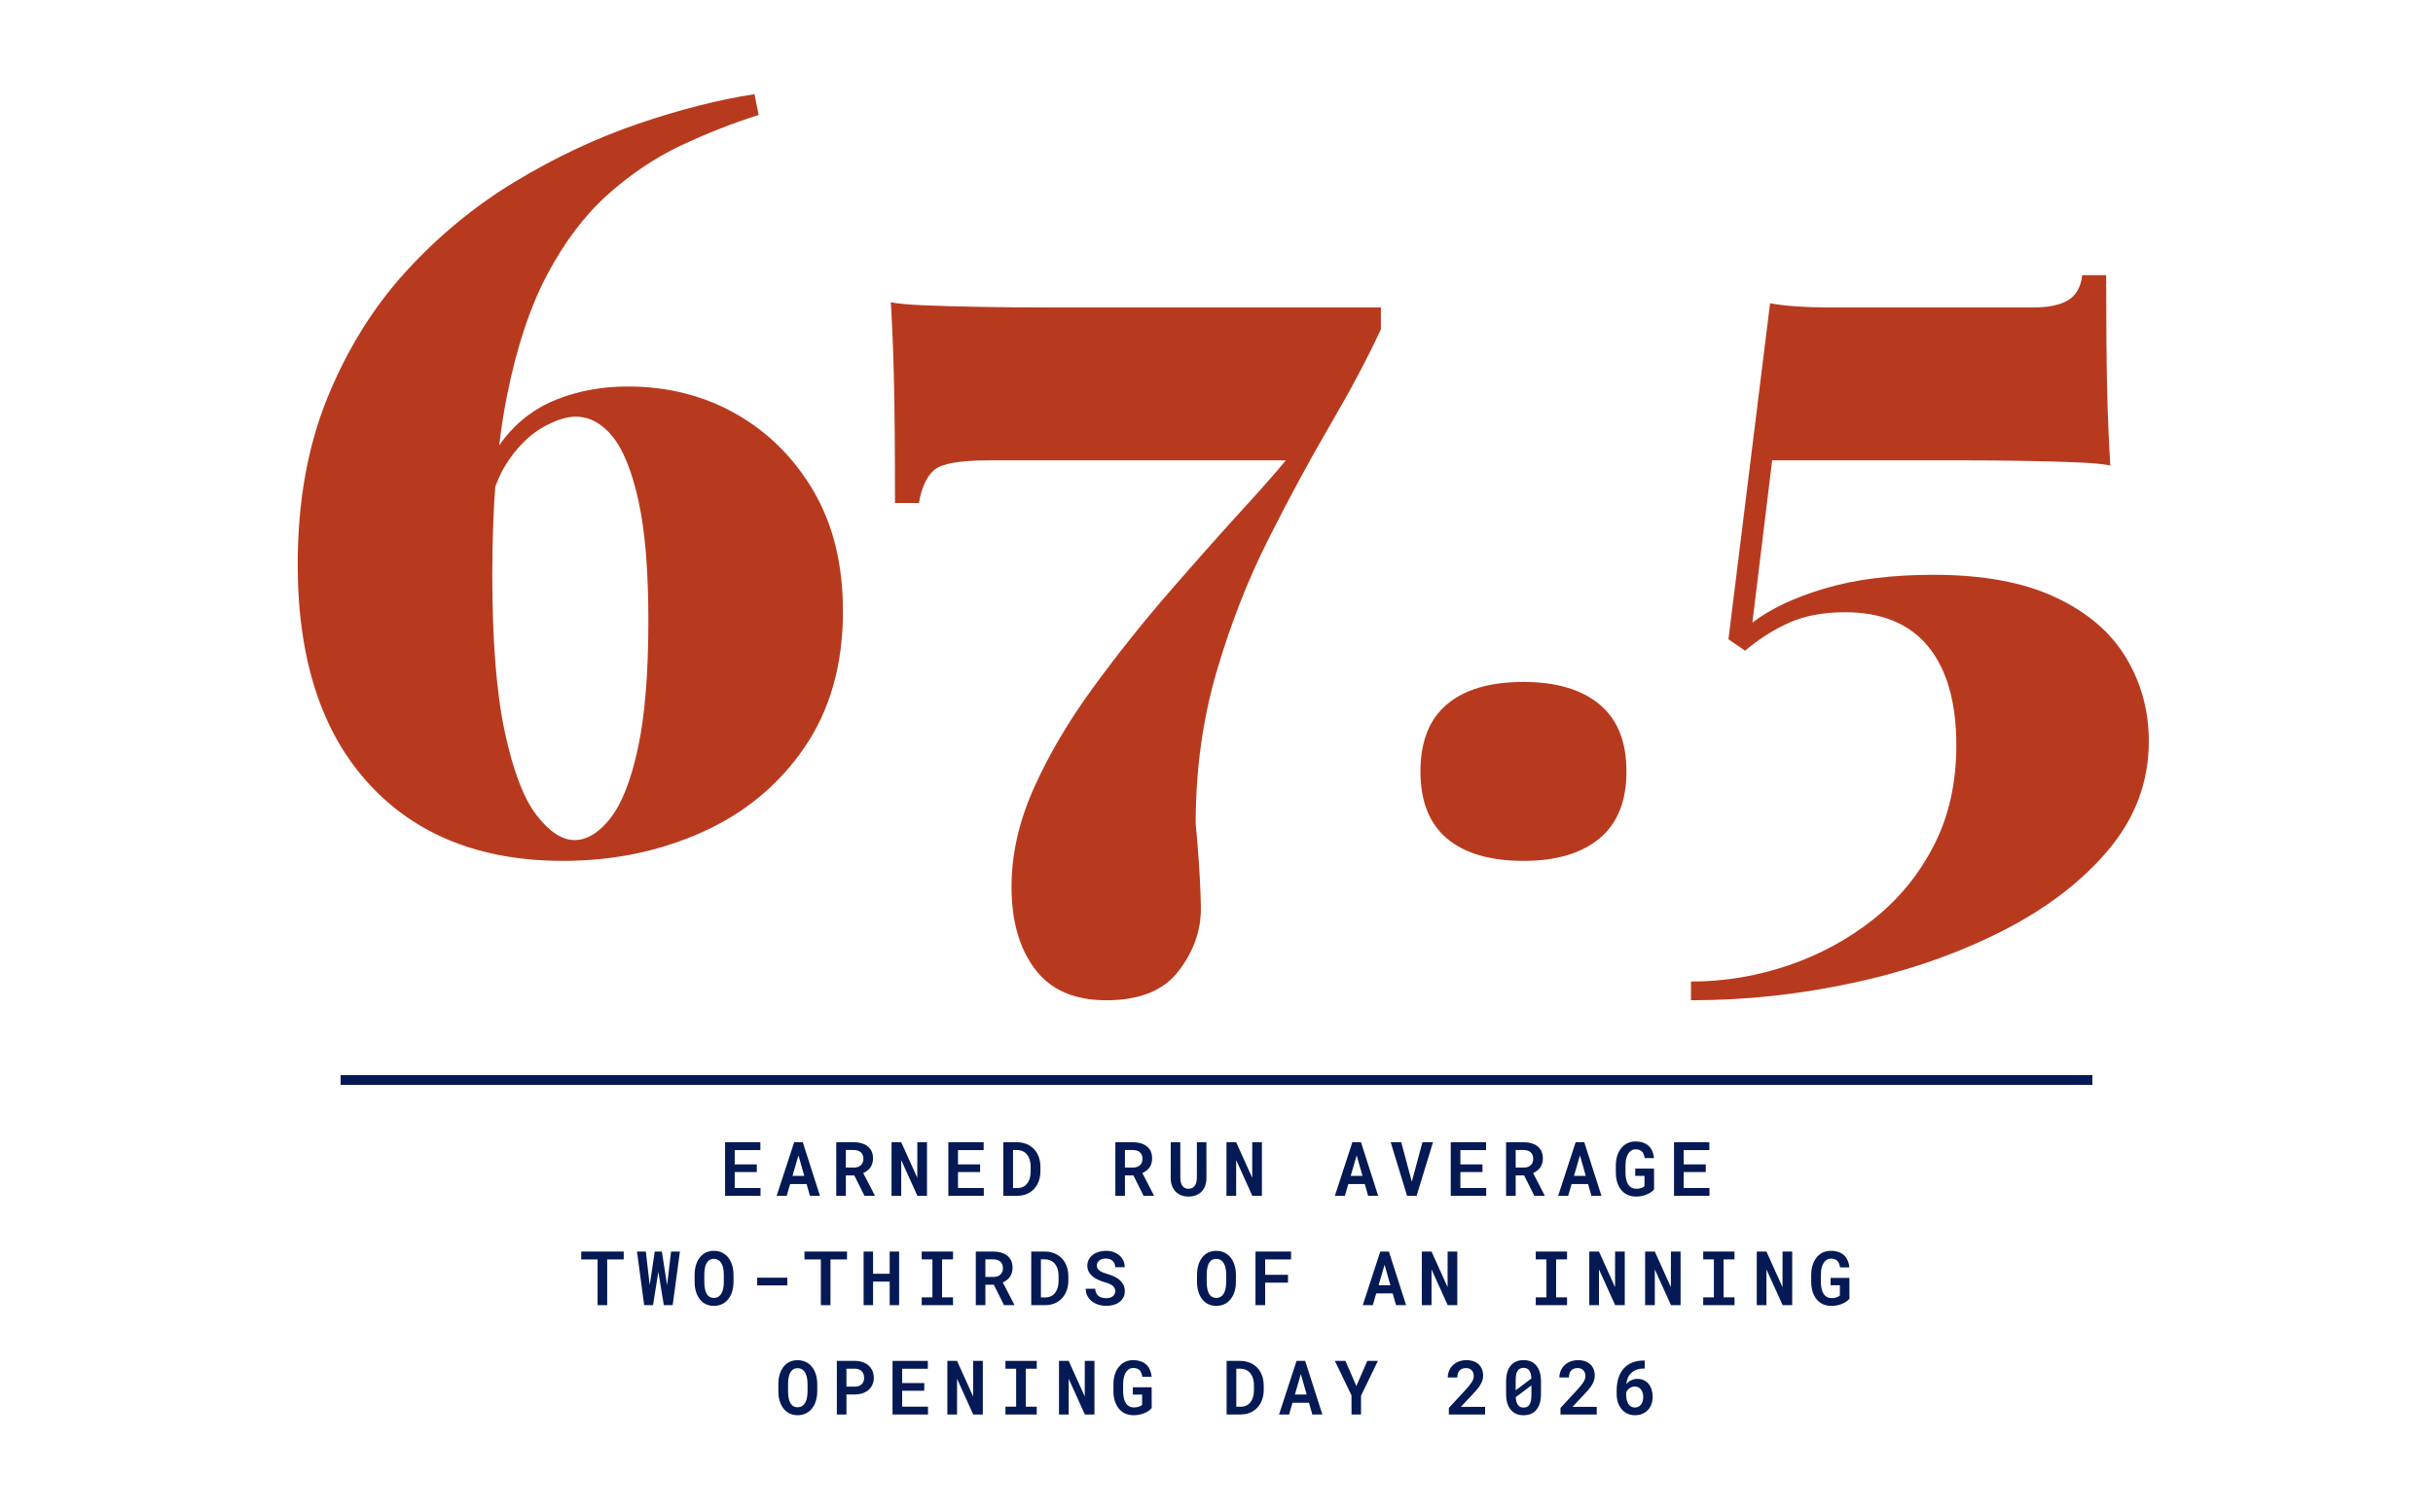
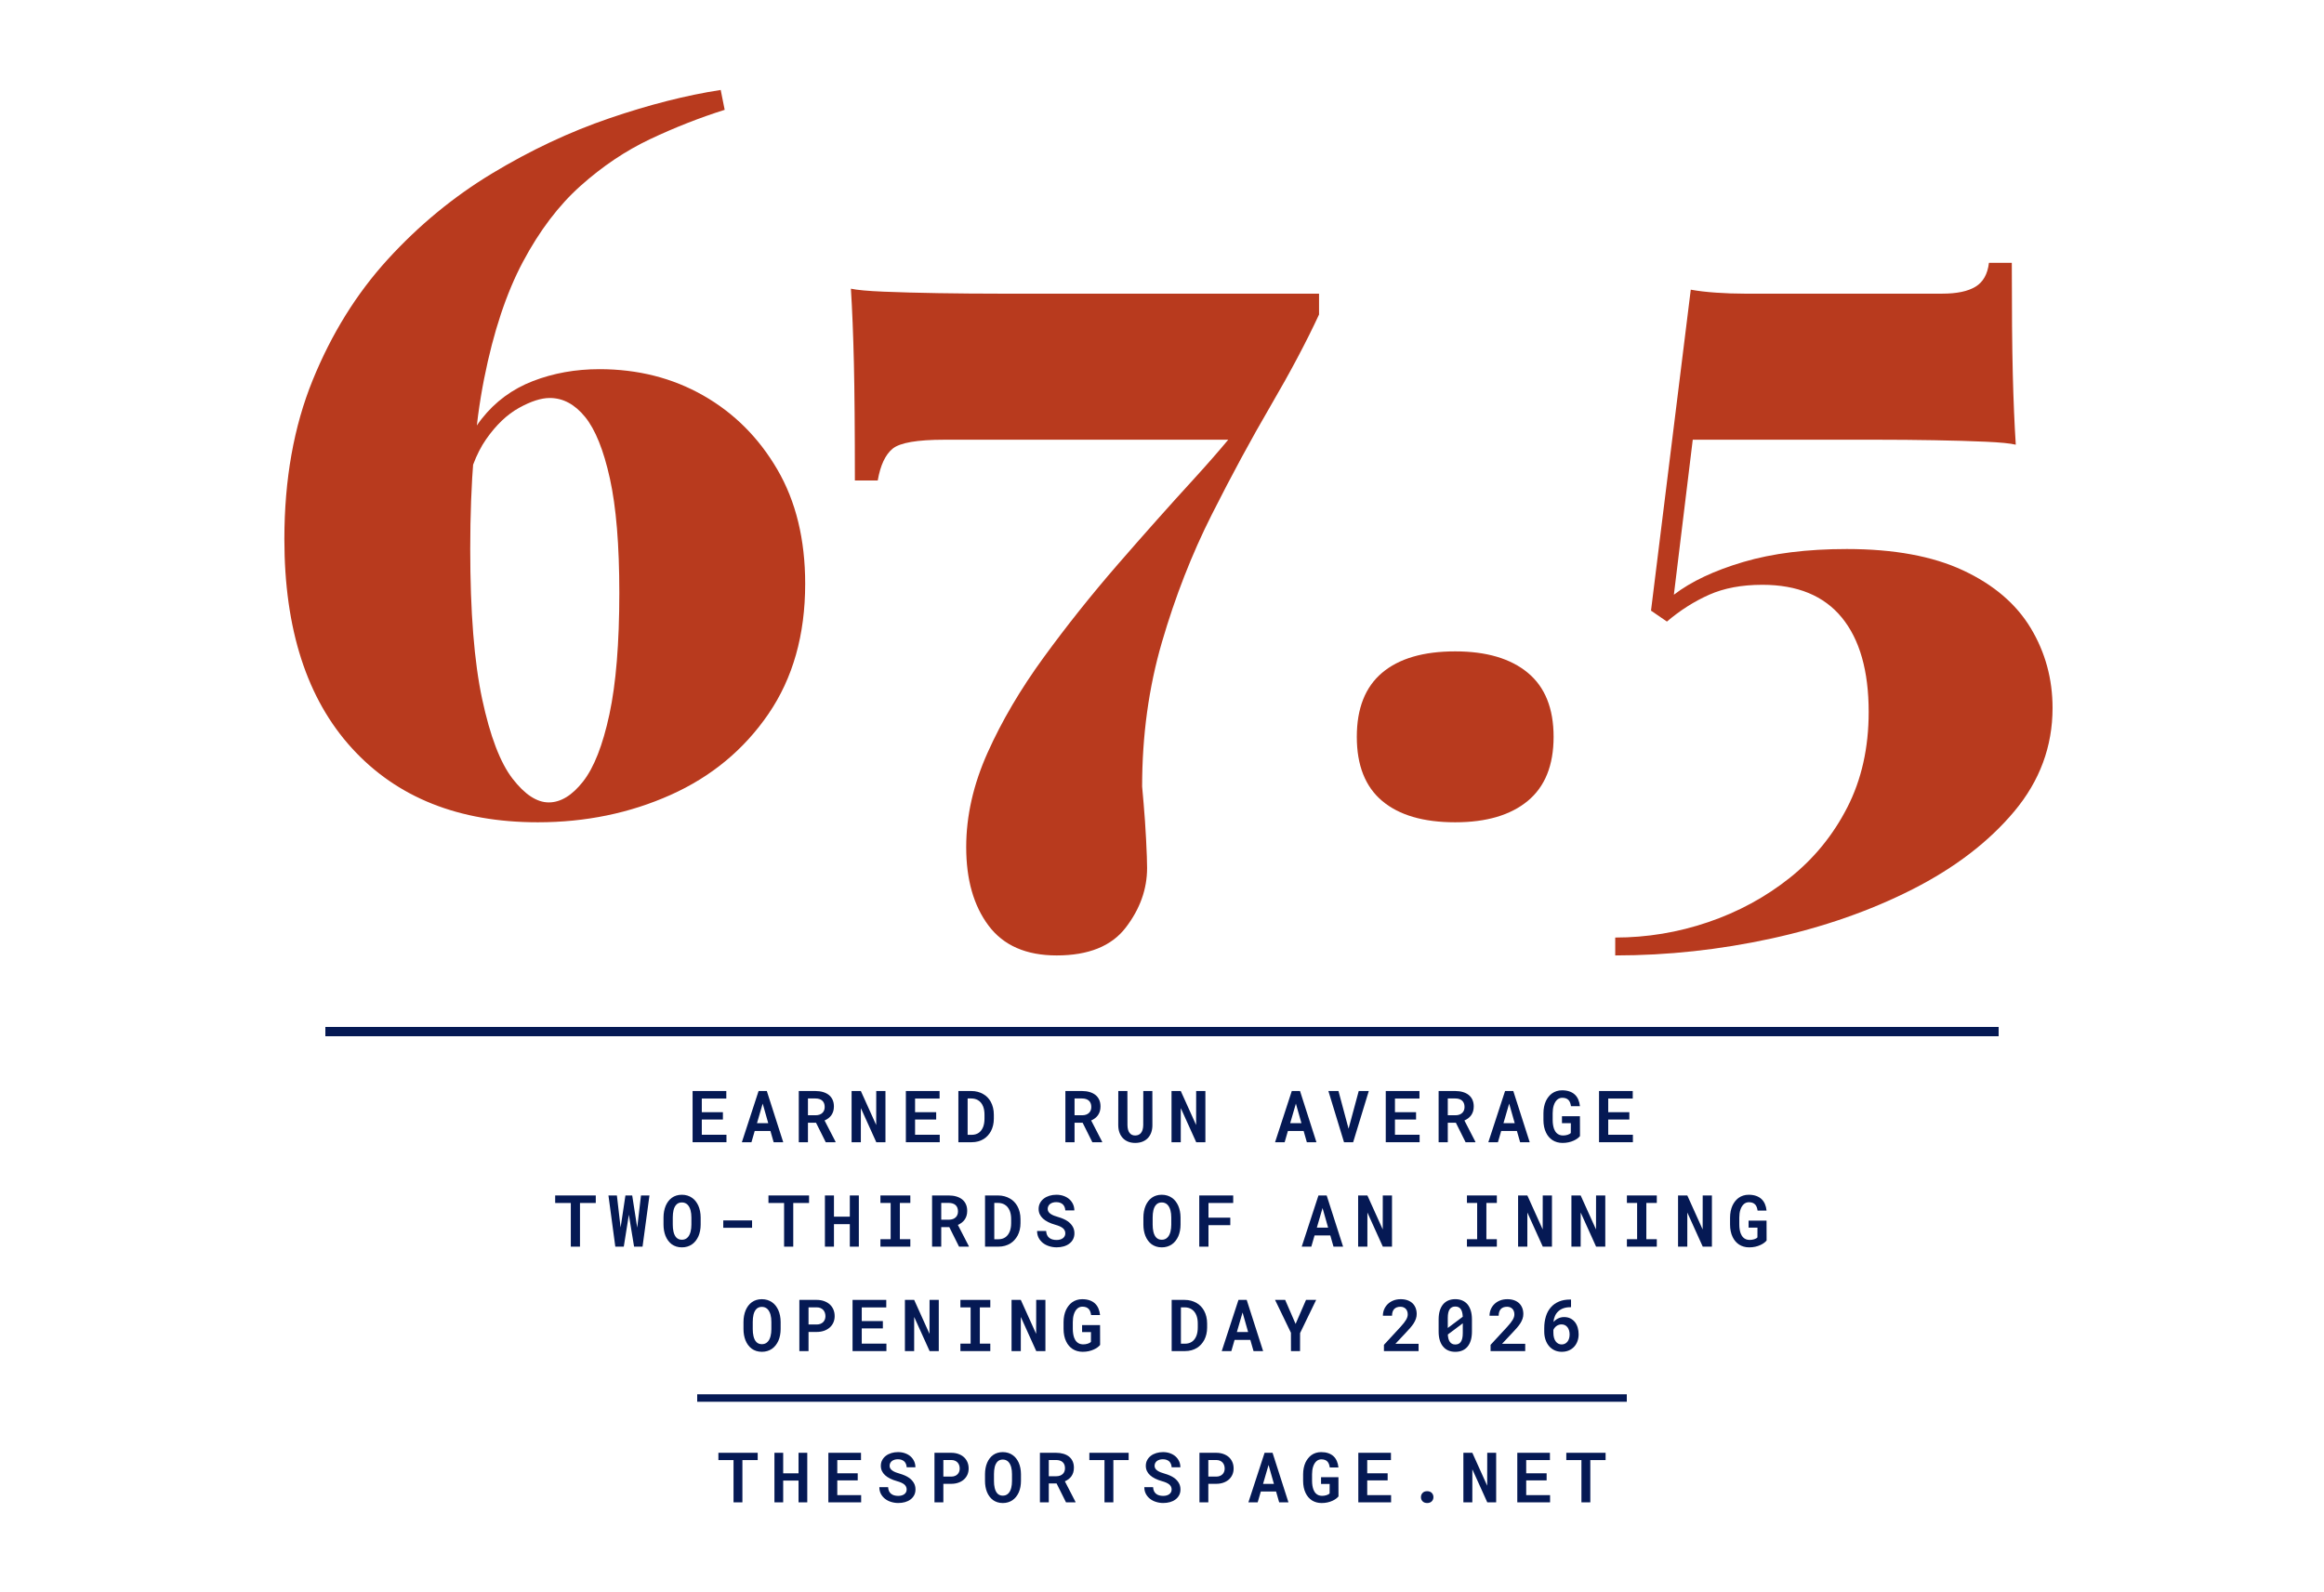
- <svg xmlns="http://www.w3.org/2000/svg" width="280mm" height="174.02mm" viewBox="0 0 280 174.02">
+ <svg xmlns="http://www.w3.org/2000/svg" width="280mm" height="191.83mm" viewBox="0 0 280 191.83">
  <path d="M481 723 485 703Q447 691 410.0 673.5Q373 656 340.0 626.5Q307 597 282.0 550.0Q257 503 243.0 432.5Q229 362 229 261Q229 166 241.0 110.0Q253 54 271.5 30.0Q290 6 308 6Q326 6 342.5 27.0Q359 48 369.0 94.5Q379 141 379 217Q379 289 369.5 332.0Q360 375 344.5 394.0Q329 413 309 413Q296 413 278.0 403.0Q260 393 245.0 371.5Q230 350 223 313L214 323Q220 366 240.5 392.0Q261 418 292.0 430.0Q323 442 359 442Q417 442 463.5 415.5Q510 389 538.0 341.0Q566 293 566 226Q566 149 529.0 95.0Q492 41 430.5 13.5Q369 -14 297 -14Q178 -14 110.0 60.5Q42 135 42 271Q42 361 70.5 431.0Q99 501 146.0 552.5Q193 604 251.0 639.0Q309 674 369.0 694.5Q429 715 481 723Z" fill="#b83a1e" transform="translate(29.232,97.419) scale(0.119749,-0.119749)" />
  <path d="M21 523Q30 521 54.0 520.0Q78 519 109.0 518.5Q140 518 170 518H492V497Q473 456 443.5 405.5Q414 355 384.0 295.5Q354 236 334.0 167.5Q314 99 314 22Q314 22 315.5 5.0Q317 -12 318.0 -31.5Q319 -51 319 -60Q319 -92 297.5 -120.0Q276 -148 228 -148Q182 -148 159.5 -118.0Q137 -88 137 -39Q137 8 158.5 56.0Q180 104 215.0 152.0Q250 200 289.5 245.5Q329 291 366.5 332.0Q404 373 429 407L410 371H115Q74 371 63.0 362.0Q52 353 48 330H25Q25 406 24.0 448.5Q23 491 21 523Z" fill="#b83a1e" transform="translate(100.004,97.419) scale(0.119749,-0.119749)" />
  <path d="M141 158Q188 158 214.0 136.5Q240 115 240 72Q240 29 214.0 7.5Q188 -14 141 -14Q93 -14 67.5 7.5Q42 29 42 72Q42 115 67.5 136.5Q93 158 141 158Z" fill="#b83a1e" transform="translate(158.441,97.419) scale(0.119749,-0.119749)" />
  <path d="M419 549Q419 477 420.0 437.0Q421 397 423 366Q415 368 392.5 369.0Q370 370 341.0 370.5Q312 371 284 371H98L79 215Q105 235 149.0 248.0Q193 261 253 261Q324 261 370.0 239.5Q416 218 438.0 181.5Q460 145 460 101Q460 43 421.5 -3.0Q383 -49 319.0 -81.5Q255 -114 177.0 -131.0Q99 -148 20 -148V-130Q68 -130 113.5 -114.5Q159 -99 195.5 -70.0Q232 -41 253.5 1.0Q275 43 275 97Q275 159 248.0 192.0Q221 225 168 225Q137 225 114.5 215.0Q92 205 72 188L56 199L96 522Q107 520 121.5 519.0Q136 518 150 518H349Q371 518 382.5 525.0Q394 532 396 549Z" fill="#b83a1e" transform="translate(192.211,97.419) scale(0.119749,-0.119749)" />
  <rect x="39.20" y="123.76" width="201.60" height="1.12" fill="#051954" />
  <path d="M1016.082 645.349V853.701H415.982V1241.907H1112.822V1456H154.349V0H1117.082V212.303H415.982V645.349Z" fill="#051954" transform="translate(82.791,137.652) scale(0.004238,-0.004238)" />
  <path d="M851.619 319.327 942.918 0H1215.402L748.662 1456H514.658L39.128 0H311.822L404.331 319.327ZM469.342 541.95 631.16 1098.106 789.188 541.95Z" fill="#051954" transform="translate(89.215,137.652) scale(0.004238,-0.004238)" />
  <path d="M631.509 554.498 908.028 0H1186.772L1186.982 12.79L874.822 618.199Q934.822 644.989 983.637 681.989Q1032.452 718.989 1067.662 768.569Q1102.082 817.359 1121.002 879.125Q1139.922 940.89 1139.922 1017.42Q1139.922 1125.84 1102.212 1207.735Q1064.502 1289.63 995.922 1344.42Q926.342 1399.21 830.021 1427.395Q733.701 1455.58 616.69 1456H141.498V0H402.132V554.498ZM402.132 766.541V1243.957H616.69Q676.58 1243.747 723.995 1228.907Q771.409 1214.067 804.509 1186.178Q840.769 1155.708 859.423 1109.528Q878.078 1063.349 878.078 1002.829Q878.078 951.05 862.374 909.635Q846.669 868.221 817.52 838.751Q784.21 803.751 733.555 785.251Q682.9 766.751 618.53 766.541Z" fill="#051954" transform="translate(95.639,137.652) scale(0.004238,-0.004238)" />
  <path d="M1089.95 0V1456H827.896L826.477 489.296L390.253 1456H127.199V0H390.043L390.673 970.284L829.267 0Z" fill="#051954" transform="translate(102.063,137.652) scale(0.004238,-0.004238)" />
  <path d="M1016.082 645.349V853.701H415.982V1241.907H1112.822V1456H154.349V0H1117.082V212.303H415.982V645.349Z" fill="#051954" transform="translate(108.487,137.652) scale(0.004238,-0.004238)" />
  <path d="M131.299 0H510.961Q609.641 0.21 696.19 24.21Q782.74 48.21 853.95 93.21Q916.42 132.26 968.26 189.705Q1020.1 247.149 1057.68 315.829Q1096.63 390.199 1117.895 479.359Q1139.16 568.52 1139.16 668.47V785.74Q1138.95 889.69 1116.29 981.641Q1093.63 1073.591 1051.89 1149.961Q1014.05 1218 960.561 1274.229Q907.071 1330.459 838.612 1368.299Q768.292 1410.149 682.917 1432.97Q597.541 1455.79 499.9 1456H131.299ZM394.353 1243.957H499.9Q554.68 1243.747 601.224 1231.617Q647.769 1219.487 686.078 1197.438Q737.067 1167.968 774.667 1121.343Q812.267 1074.719 835.316 1015.779Q853.946 967.31 863.656 909.55Q873.366 851.79 873.576 787.74V668.47Q873.366 601.47 863.761 543.13Q854.156 484.79 835.736 436.53Q813.526 380.221 781.137 337.201Q748.747 294.182 707.388 266.082Q667.448 238.982 618.144 224.723Q568.84 210.463 510.961 210.253H394.353Z" fill="#051954" transform="translate(114.911,137.652) scale(0.004238,-0.004238)" />
  <path d="M631.509 554.498 908.028 0H1186.772L1186.982 12.79L874.822 618.199Q934.822 644.989 983.637 681.989Q1032.452 718.989 1067.662 768.569Q1102.082 817.359 1121.002 879.125Q1139.922 940.89 1139.922 1017.42Q1139.922 1125.84 1102.212 1207.735Q1064.502 1289.63 995.922 1344.42Q926.342 1399.21 830.021 1427.395Q733.701 1455.58 616.69 1456H141.498V0H402.132V554.498ZM402.132 766.541V1243.957H616.69Q676.58 1243.747 723.995 1228.907Q771.409 1214.067 804.509 1186.178Q840.769 1155.708 859.423 1109.528Q878.078 1063.349 878.078 1002.829Q878.078 951.05 862.374 909.635Q846.669 868.221 817.52 838.751Q784.21 803.751 733.555 785.251Q682.9 766.751 618.53 766.541Z" fill="#051954" transform="translate(127.760,137.652) scale(0.004238,-0.004238)" />
  <path d="M1098.271 1456H840.267L838.847 486.591Q837.637 416.851 822.587 361.591Q807.537 306.331 777.857 268.231Q749.548 230.712 707.003 211.112Q664.459 191.513 609.26 191.513Q557.221 191.513 517.336 210.427Q477.452 229.342 450.143 265.071Q421.043 303.171 406.283 359.221Q391.523 415.271 390.523 486.591L388.894 1456H129.939L128.729 486.591Q128.939 368.79 163.544 274.55Q198.149 180.31 260.939 115.1Q323.729 49.68 411.915 14.84Q500.1 -20 609.26 -20Q723.53 -20 814.085 14.945Q904.641 49.89 968.431 116.1Q1031.431 181.31 1065.456 275.05Q1099.48 368.79 1099.48 486.591Z" fill="#051954" transform="translate(134.184,137.652) scale(0.004238,-0.004238)" />
  <path d="M1089.95 0V1456H827.896L826.477 489.296L390.253 1456H127.199V0H390.043L390.673 970.284L829.267 0Z" fill="#051954" transform="translate(140.608,137.652) scale(0.004238,-0.004238)" />
  <path d="M851.619 319.327 942.918 0H1215.402L748.662 1456H514.658L39.128 0H311.822L404.331 319.327ZM469.342 541.95 631.16 1098.106 789.188 541.95Z" fill="#051954" transform="translate(153.456,137.652) scale(0.004238,-0.004238)" />
  <path d="M483.598 0H743.353L1188.132 1456H901.857L638.32 477.655L612.37 384.114L588.21 476.445L325.883 1456H39.398Z" fill="#051954" transform="translate(159.880,137.652) scale(0.004238,-0.004238)" />
  <path d="M1016.082 645.349V853.701H415.982V1241.907H1112.822V1456H154.349V0H1117.082V212.303H415.982V645.349Z" fill="#051954" transform="translate(166.304,137.652) scale(0.004238,-0.004238)" />
  <path d="M631.509 554.498 908.028 0H1186.772L1186.982 12.79L874.822 618.199Q934.822 644.989 983.637 681.989Q1032.452 718.989 1067.662 768.569Q1102.082 817.359 1121.002 879.125Q1139.922 940.89 1139.922 1017.42Q1139.922 1125.84 1102.212 1207.735Q1064.502 1289.63 995.922 1344.42Q926.342 1399.21 830.021 1427.395Q733.701 1455.58 616.69 1456H141.498V0H402.132V554.498ZM402.132 766.541V1243.957H616.69Q676.58 1243.747 723.995 1228.907Q771.409 1214.067 804.509 1186.178Q840.769 1155.708 859.423 1109.528Q878.078 1063.349 878.078 1002.829Q878.078 951.05 862.374 909.635Q846.669 868.221 817.52 838.751Q784.21 803.751 733.555 785.251Q682.9 766.751 618.53 766.541Z" fill="#051954" transform="translate(172.728,137.652) scale(0.004238,-0.004238)" />
  <path d="M851.619 319.327 942.918 0H1215.402L748.662 1456H514.658L39.128 0H311.822L404.331 319.327ZM469.342 541.95 631.16 1098.106 789.188 541.95Z" fill="#051954" transform="translate(179.152,137.652) scale(0.004238,-0.004238)" />
  <path d="M1128.641 174.409 1127.221 740.011H616.509V541.349H869.057L867.847 264.121Q854.327 246.922 830.203 233.532Q806.078 220.143 775.769 210.513Q745.459 200.883 711.464 196.093Q677.47 191.303 643.42 191.513Q586.9 192.513 542.406 210.272Q497.911 228.032 464.441 261.292Q441.032 284.281 422.908 314.135Q404.783 343.989 391.523 378.658Q372.733 429.918 362.653 493.553Q352.573 557.188 352.363 631.149V825.061Q352.363 886.171 359.758 941.011Q367.153 995.851 381.573 1042.37Q399.153 1099.16 426.128 1142.945Q453.104 1186.729 487.943 1215.249Q516.463 1238.238 550.872 1250.863Q585.281 1263.487 624.42 1263.487Q685.52 1263.487 730.014 1246.728Q774.509 1229.968 804.608 1197.498Q832.128 1167.398 848.413 1123.774Q864.697 1080.149 872.537 1025.05H1127.431Q1116.851 1129.42 1080.616 1213.105Q1044.381 1296.79 981.171 1355.79Q917.961 1413.79 827.616 1444.895Q737.271 1476 618.68 1476Q536.16 1476 463.74 1452.95Q391.32 1429.9 330.95 1386.271Q277.48 1346.381 234.295 1291.966Q191.11 1237.552 159.16 1170.662Q125.63 1097.452 107.785 1009.842Q89.939 922.231 89.729 823.061V631.149Q89.939 527.818 108.6 437.443Q127.26 347.067 163.79 273.277Q196.16 204.808 243.135 150.498Q290.11 96.188 348.53 58.089Q407.74 20.569 479.29 0.39Q550.84 -19.79 632.939 -20Q724.31 -20.21 804.52 -2.475Q884.729 15.26 950.779 46.199Q1009.95 72.569 1055.061 106.254Q1100.171 139.939 1128.641 174.409Z" fill="#051954" transform="translate(185.576,137.652) scale(0.004238,-0.004238)" />
  <path d="M1016.082 645.349V853.701H415.982V1241.907H1112.822V1456H154.349V0H1117.082V212.303H415.982V645.349Z" fill="#051954" transform="translate(192.000,137.652) scale(0.004238,-0.004238)" />
  <path d="M1191.552 1241.907V1456H37.288V1241.907H481.758V0H742.342V1241.907Z" fill="#051954" transform="translate(66.731,150.238) scale(0.004238,-0.004238)" />
  <path d="M231.039 0H471.602L605.359 838.28L616.359 909.761L627.149 838.49L764.647 0H1005L1201.751 1456H961.178L860.918 600.947L854.128 540.157L844.708 599.947L711.16 1456H518.559L390.751 604.897L381.331 544.897L374.541 602.107L275.861 1456H35.868Z" fill="#051954" transform="translate(73.155,150.238) scale(0.004238,-0.004238)" />
  <path d="M1141.541 625.829V828.171Q1141.331 922.762 1124.091 1009.082Q1106.851 1095.402 1073.74 1169.402Q1042.79 1236.292 999.13 1292.497Q955.47 1348.701 897.1 1388.801Q838.729 1430.48 765.334 1453.24Q691.939 1476 606.68 1476Q522.21 1476 450.895 1453.635Q379.58 1431.271 322.79 1390.381Q265.21 1348.491 221.55 1290.707Q177.89 1232.922 147.939 1162.872Q116.989 1089.662 101.329 1005.027Q85.669 920.392 85.459 828.171V625.829Q85.669 538.349 99.854 457.769Q114.039 377.188 141.829 307.139Q171.779 232.349 216.729 171.799Q261.68 111.249 319.26 67.989Q377.63 26.31 449.735 3.155Q521.84 -20 607.89 -20Q689.989 -20 760.119 1.18Q830.249 22.359 887.829 60.089Q950.149 101.769 998.155 162.608Q1046.16 223.448 1078.48 295.868Q1109.221 368.288 1125.276 451.738Q1141.331 535.188 1141.541 625.829ZM877.957 830.171V625.829Q877.747 572.249 872.247 520.779Q866.747 469.31 855.117 424.58Q840.907 370.16 817.407 325.98Q793.907 281.801 759.697 251.701Q730.808 225.342 692.763 211.032Q654.719 196.723 607.89 196.723Q559.48 196.723 521.936 211.822Q484.392 226.922 455.502 254.071Q425.032 283.381 403.007 328.456Q380.982 373.53 369.143 427.16Q358.093 471.89 353.568 522.569Q349.043 573.249 348.833 625.829V830.171Q349.043 885.121 353.963 937.276Q358.883 989.431 369.933 1035.16Q383.143 1090.95 406.748 1134.735Q430.353 1178.52 464.772 1208.829Q492.082 1231.818 527.256 1244.548Q562.431 1257.277 606.68 1257.277Q652.719 1257.277 689.473 1243.863Q726.228 1230.448 755.117 1206.669Q789.537 1177.149 814.327 1132.97Q839.117 1088.79 854.117 1034.58Q866.537 988.851 872.142 937.091Q877.747 885.331 877.957 830.171Z" fill="#051954" transform="translate(79.579,150.238) scale(0.004238,-0.004238)" />
  <path d="M1087.285 536.509V746.182H268.562V536.509Z" fill="#051954" transform="translate(86.003,150.238) scale(0.004238,-0.004238)" />
  <path d="M1191.552 1241.907V1456H37.288V1241.907H481.758V0H742.342V1241.907Z" fill="#051954" transform="translate(92.427,150.238) scale(0.004238,-0.004238)" />
  <path d="M1090.95 0V1456H834.576V852.911H383.733V1456H126.779V0H383.733V639.818H834.576V0Z" fill="#051954" transform="translate(98.851,150.238) scale(0.004238,-0.004238)" />
  <path d="M189.011 1456V1242.857H479.448V212.143H189.011V0H1038.989V212.143H741.342V1242.857H1038.989V1456Z" fill="#051954" transform="translate(105.275,150.238) scale(0.004238,-0.004238)" />
  <path d="M631.509 554.498 908.028 0H1186.772L1186.982 12.79L874.822 618.199Q934.822 644.989 983.637 681.989Q1032.452 718.989 1067.662 768.569Q1102.082 817.359 1121.002 879.125Q1139.922 940.89 1139.922 1017.42Q1139.922 1125.84 1102.212 1207.735Q1064.502 1289.63 995.922 1344.42Q926.342 1399.21 830.021 1427.395Q733.701 1455.58 616.69 1456H141.498V0H402.132V554.498ZM402.132 766.541V1243.957H616.69Q676.58 1243.747 723.995 1228.907Q771.409 1214.067 804.509 1186.178Q840.769 1155.708 859.423 1109.528Q878.078 1063.349 878.078 1002.829Q878.078 951.05 862.374 909.635Q846.669 868.221 817.52 838.751Q784.21 803.751 733.555 785.251Q682.9 766.751 618.53 766.541Z" fill="#051954" transform="translate(111.699,150.238) scale(0.004238,-0.004238)" />
  <path d="M131.299 0H510.961Q609.641 0.21 696.19 24.21Q782.74 48.21 853.95 93.21Q916.42 132.26 968.26 189.705Q1020.1 247.149 1057.68 315.829Q1096.63 390.199 1117.895 479.359Q1139.16 568.52 1139.16 668.47V785.74Q1138.95 889.69 1116.29 981.641Q1093.63 1073.591 1051.89 1149.961Q1014.05 1218 960.561 1274.229Q907.071 1330.459 838.612 1368.299Q768.292 1410.149 682.917 1432.97Q597.541 1455.79 499.9 1456H131.299ZM394.353 1243.957H499.9Q554.68 1243.747 601.224 1231.617Q647.769 1219.487 686.078 1197.438Q737.067 1167.968 774.667 1121.343Q812.267 1074.719 835.316 1015.779Q853.946 967.31 863.656 909.55Q873.366 851.79 873.576 787.74V668.47Q873.366 601.47 863.761 543.13Q854.156 484.79 835.736 436.53Q813.526 380.221 781.137 337.201Q748.747 294.182 707.388 266.082Q667.448 238.982 618.144 224.723Q568.84 210.463 510.961 210.253H394.353Z" fill="#051954" transform="translate(118.123,150.238) scale(0.004238,-0.004238)" />
  <path d="M897.288 377.48Q897.288 334.071 879.188 299.262Q861.089 264.452 828.779 240.402Q796.47 216.143 751.08 203.038Q705.69 189.933 650.11 189.933Q586.061 189.933 532.511 204.877Q478.961 219.822 440.491 251.292Q401.231 282.552 378.762 330.707Q356.292 378.861 352.822 445.281H95.089Q95.719 336.271 138.169 253.845Q180.619 171.42 253.729 110.47Q331.68 46.84 436.92 13.815Q542.16 -19.21 650.11 -19.21Q756.071 -19.21 848.602 6.87Q941.132 32.95 1009.342 84.32Q1077.552 134.69 1117.102 208.875Q1156.651 283.061 1156.651 379.48Q1156.651 487.541 1107.856 570.231Q1059.061 652.922 977.26 714.192Q918.16 756.552 847.431 787.707Q776.701 818.861 700.441 840.701Q634.851 858.861 579.351 880.441Q523.851 902.021 483.171 929.651Q442.281 956.491 419.577 991.696Q396.872 1026.9 396.662 1072.52Q396.662 1115.509 413.842 1151.213Q431.021 1186.918 463.121 1212.968Q495.011 1238.228 539.98 1252.042Q584.95 1265.857 640.32 1265.857Q702.37 1265.857 749.34 1248.518Q796.31 1231.178 828.779 1200.498Q860.459 1169.028 877.534 1125.824Q894.608 1082.619 897.868 1030.68H1154.231Q1153.812 1129.1 1115.182 1210.89Q1076.552 1292.68 1008.552 1352.05Q940.552 1410.63 847.417 1443.315Q754.281 1476 644.271 1476Q539.31 1476 447.199 1447.92Q355.089 1419.84 286.509 1367.26Q217.929 1314.68 178.404 1239.89Q138.879 1165.1 138.879 1072.68Q138.879 989.74 170.898 921.425Q202.918 853.11 262.598 798.16Q322.067 743.42 411.048 698.834Q500.028 654.249 611.79 622.929Q684.541 602.769 738.091 579.003Q791.641 555.238 827.79 525.818Q863.149 495.398 880.219 458.879Q897.288 422.359 897.288 377.48Z" fill="#051954" transform="translate(124.547,150.238) scale(0.004238,-0.004238)" />
  <path d="M1141.541 625.829V828.171Q1141.331 922.762 1124.091 1009.082Q1106.851 1095.402 1073.74 1169.402Q1042.79 1236.292 999.13 1292.497Q955.47 1348.701 897.1 1388.801Q838.729 1430.48 765.334 1453.24Q691.939 1476 606.68 1476Q522.21 1476 450.895 1453.635Q379.58 1431.271 322.79 1390.381Q265.21 1348.491 221.55 1290.707Q177.89 1232.922 147.939 1162.872Q116.989 1089.662 101.329 1005.027Q85.669 920.392 85.459 828.171V625.829Q85.669 538.349 99.854 457.769Q114.039 377.188 141.829 307.139Q171.779 232.349 216.729 171.799Q261.68 111.249 319.26 67.989Q377.63 26.31 449.735 3.155Q521.84 -20 607.89 -20Q689.989 -20 760.119 1.18Q830.249 22.359 887.829 60.089Q950.149 101.769 998.155 162.608Q1046.16 223.448 1078.48 295.868Q1109.221 368.288 1125.276 451.738Q1141.331 535.188 1141.541 625.829ZM877.957 830.171V625.829Q877.747 572.249 872.247 520.779Q866.747 469.31 855.117 424.58Q840.907 370.16 817.407 325.98Q793.907 281.801 759.697 251.701Q730.808 225.342 692.763 211.032Q654.719 196.723 607.89 196.723Q559.48 196.723 521.936 211.822Q484.392 226.922 455.502 254.071Q425.032 283.381 403.007 328.456Q380.982 373.53 369.143 427.16Q358.093 471.89 353.568 522.569Q349.043 573.249 348.833 625.829V830.171Q349.043 885.121 353.963 937.276Q358.883 989.431 369.933 1035.16Q383.143 1090.95 406.748 1134.735Q430.353 1178.52 464.772 1208.829Q492.082 1231.818 527.256 1244.548Q562.431 1257.277 606.68 1257.277Q652.719 1257.277 689.473 1243.863Q726.228 1230.448 755.117 1206.669Q789.537 1177.149 814.327 1132.97Q839.117 1088.79 854.117 1034.58Q866.537 988.851 872.142 937.091Q877.747 885.331 877.957 830.171Z" fill="#051954" transform="translate(137.396,150.238) scale(0.004238,-0.004238)" />
  <path d="M1040.093 611.398V824.491H419.872V1241.907H1122.922V1456H157.818V0H419.872V611.398Z" fill="#051954" transform="translate(143.820,150.238) scale(0.004238,-0.004238)" />
  <path d="M851.619 319.327 942.918 0H1215.402L748.662 1456H514.658L39.128 0H311.822L404.331 319.327ZM469.342 541.95 631.16 1098.106 789.188 541.95Z" fill="#051954" transform="translate(156.668,150.238) scale(0.004238,-0.004238)" />
  <path d="M1089.95 0V1456H827.896L826.477 489.296L390.253 1456H127.199V0H390.043L390.673 970.284L829.267 0Z" fill="#051954" transform="translate(163.092,150.238) scale(0.004238,-0.004238)" />
  <path d="M189.011 1456V1242.857H479.448V212.143H189.011V0H1038.989V212.143H741.342V1242.857H1038.989V1456Z" fill="#051954" transform="translate(175.940,150.238) scale(0.004238,-0.004238)" />
  <path d="M1089.95 0V1456H827.896L826.477 489.296L390.253 1456H127.199V0H390.043L390.673 970.284L829.267 0Z" fill="#051954" transform="translate(182.364,150.238) scale(0.004238,-0.004238)" />
  <path d="M1089.95 0V1456H827.896L826.477 489.296L390.253 1456H127.199V0H390.043L390.673 970.284L829.267 0Z" fill="#051954" transform="translate(188.788,150.238) scale(0.004238,-0.004238)" />
  <path d="M189.011 1456V1242.857H479.448V212.143H189.011V0H1038.989V212.143H741.342V1242.857H1038.989V1456Z" fill="#051954" transform="translate(195.212,150.238) scale(0.004238,-0.004238)" />
  <path d="M1089.95 0V1456H827.896L826.477 489.296L390.253 1456H127.199V0H390.043L390.673 970.284L829.267 0Z" fill="#051954" transform="translate(201.636,150.238) scale(0.004238,-0.004238)" />
  <path d="M1128.641 174.409 1127.221 740.011H616.509V541.349H869.057L867.847 264.121Q854.327 246.922 830.203 233.532Q806.078 220.143 775.769 210.513Q745.459 200.883 711.464 196.093Q677.47 191.303 643.42 191.513Q586.9 192.513 542.406 210.272Q497.911 228.032 464.441 261.292Q441.032 284.281 422.908 314.135Q404.783 343.989 391.523 378.658Q372.733 429.918 362.653 493.553Q352.573 557.188 352.363 631.149V825.061Q352.363 886.171 359.758 941.011Q367.153 995.851 381.573 1042.37Q399.153 1099.16 426.128 1142.945Q453.104 1186.729 487.943 1215.249Q516.463 1238.238 550.872 1250.863Q585.281 1263.487 624.42 1263.487Q685.52 1263.487 730.014 1246.728Q774.509 1229.968 804.608 1197.498Q832.128 1167.398 848.413 1123.774Q864.697 1080.149 872.537 1025.05H1127.431Q1116.851 1129.42 1080.616 1213.105Q1044.381 1296.79 981.171 1355.79Q917.961 1413.79 827.616 1444.895Q737.271 1476 618.68 1476Q536.16 1476 463.74 1452.95Q391.32 1429.9 330.95 1386.271Q277.48 1346.381 234.295 1291.966Q191.11 1237.552 159.16 1170.662Q125.63 1097.452 107.785 1009.842Q89.939 922.231 89.729 823.061V631.149Q89.939 527.818 108.6 437.443Q127.26 347.067 163.79 273.277Q196.16 204.808 243.135 150.498Q290.11 96.188 348.53 58.089Q407.74 20.569 479.29 0.39Q550.84 -19.79 632.939 -20Q724.31 -20.21 804.52 -2.475Q884.729 15.26 950.779 46.199Q1009.95 72.569 1055.061 106.254Q1100.171 139.939 1128.641 174.409Z" fill="#051954" transform="translate(208.060,150.238) scale(0.004238,-0.004238)" />
  <path d="M1141.541 625.829V828.171Q1141.331 922.762 1124.091 1009.082Q1106.851 1095.402 1073.74 1169.402Q1042.79 1236.292 999.13 1292.497Q955.47 1348.701 897.1 1388.801Q838.729 1430.48 765.334 1453.24Q691.939 1476 606.68 1476Q522.21 1476 450.895 1453.635Q379.58 1431.271 322.79 1390.381Q265.21 1348.491 221.55 1290.707Q177.89 1232.922 147.939 1162.872Q116.989 1089.662 101.329 1005.027Q85.669 920.392 85.459 828.171V625.829Q85.669 538.349 99.854 457.769Q114.039 377.188 141.829 307.139Q171.779 232.349 216.729 171.799Q261.68 111.249 319.26 67.989Q377.63 26.31 449.735 3.155Q521.84 -20 607.89 -20Q689.989 -20 760.119 1.18Q830.249 22.359 887.829 60.089Q950.149 101.769 998.155 162.608Q1046.16 223.448 1078.48 295.868Q1109.221 368.288 1125.276 451.738Q1141.331 535.188 1141.541 625.829ZM877.957 830.171V625.829Q877.747 572.249 872.247 520.779Q866.747 469.31 855.117 424.58Q840.907 370.16 817.407 325.98Q793.907 281.801 759.697 251.701Q730.808 225.342 692.763 211.032Q654.719 196.723 607.89 196.723Q559.48 196.723 521.936 211.822Q484.392 226.922 455.502 254.071Q425.032 283.381 403.007 328.456Q380.982 373.53 369.143 427.16Q358.093 471.89 353.568 522.569Q349.043 573.249 348.833 625.829V830.171Q349.043 885.121 353.963 937.276Q358.883 989.431 369.933 1035.16Q383.143 1090.95 406.748 1134.735Q430.353 1178.52 464.772 1208.829Q492.082 1231.818 527.256 1244.548Q562.431 1257.277 606.68 1257.277Q652.719 1257.277 689.473 1243.863Q726.228 1230.448 755.117 1206.669Q789.537 1177.149 814.327 1132.97Q839.117 1088.79 854.117 1034.58Q866.537 988.851 872.142 937.091Q877.747 885.331 877.957 830.171Z" fill="#051954" transform="translate(89.215,162.824) scale(0.004238,-0.004238)" />
  <path d="M418.662 544.498H650.359Q764.95 544.708 859.166 577.658Q953.381 610.608 1020.961 670.349Q1087.751 729.299 1124.671 811.774Q1161.591 894.249 1161.591 993.719Q1161.591 1098.719 1124.671 1183.669Q1087.751 1268.619 1020.961 1329.149Q953.381 1388.89 859.166 1422.235Q764.95 1455.58 650.359 1456H157.818V0H418.662ZM418.662 756.541V1243.957H650.359Q711.199 1243.747 757.404 1224.537Q803.608 1205.327 835.708 1171.487Q866.808 1137.647 882.987 1091.758Q899.167 1045.868 899.167 991.719Q899.167 943.1 882.987 900.29Q866.808 857.48 835.498 825.431Q803.398 793.381 757.299 775.066Q711.199 756.751 650.359 756.541Z" fill="#051954" transform="translate(95.639,162.824) scale(0.004238,-0.004238)" />
  <path d="M1016.082 645.349V853.701H415.982V1241.907H1112.822V1456H154.349V0H1117.082V212.303H415.982V645.349Z" fill="#051954" transform="translate(102.063,162.824) scale(0.004238,-0.004238)" />
  <path d="M1089.95 0V1456H827.896L826.477 489.296L390.253 1456H127.199V0H390.043L390.673 970.284L829.267 0Z" fill="#051954" transform="translate(108.487,162.824) scale(0.004238,-0.004238)" />
  <path d="M189.011 1456V1242.857H479.448V212.143H189.011V0H1038.989V212.143H741.342V1242.857H1038.989V1456Z" fill="#051954" transform="translate(114.911,162.824) scale(0.004238,-0.004238)" />
  <path d="M1089.95 0V1456H827.896L826.477 489.296L390.253 1456H127.199V0H390.043L390.673 970.284L829.267 0Z" fill="#051954" transform="translate(121.335,162.824) scale(0.004238,-0.004238)" />
  <path d="M1128.641 174.409 1127.221 740.011H616.509V541.349H869.057L867.847 264.121Q854.327 246.922 830.203 233.532Q806.078 220.143 775.769 210.513Q745.459 200.883 711.464 196.093Q677.47 191.303 643.42 191.513Q586.9 192.513 542.406 210.272Q497.911 228.032 464.441 261.292Q441.032 284.281 422.908 314.135Q404.783 343.989 391.523 378.658Q372.733 429.918 362.653 493.553Q352.573 557.188 352.363 631.149V825.061Q352.363 886.171 359.758 941.011Q367.153 995.851 381.573 1042.37Q399.153 1099.16 426.128 1142.945Q453.104 1186.729 487.943 1215.249Q516.463 1238.238 550.872 1250.863Q585.281 1263.487 624.42 1263.487Q685.52 1263.487 730.014 1246.728Q774.509 1229.968 804.608 1197.498Q832.128 1167.398 848.413 1123.774Q864.697 1080.149 872.537 1025.05H1127.431Q1116.851 1129.42 1080.616 1213.105Q1044.381 1296.79 981.171 1355.79Q917.961 1413.79 827.616 1444.895Q737.271 1476 618.68 1476Q536.16 1476 463.74 1452.95Q391.32 1429.9 330.95 1386.271Q277.48 1346.381 234.295 1291.966Q191.11 1237.552 159.16 1170.662Q125.63 1097.452 107.785 1009.842Q89.939 922.231 89.729 823.061V631.149Q89.939 527.818 108.6 437.443Q127.26 347.067 163.79 273.277Q196.16 204.808 243.135 150.498Q290.11 96.188 348.53 58.089Q407.74 20.569 479.29 0.39Q550.84 -19.79 632.939 -20Q724.31 -20.21 804.52 -2.475Q884.729 15.26 950.779 46.199Q1009.95 72.569 1055.061 106.254Q1100.171 139.939 1128.641 174.409Z" fill="#051954" transform="translate(127.760,162.824) scale(0.004238,-0.004238)" />
  <path d="M131.299 0H510.961Q609.641 0.21 696.19 24.21Q782.74 48.21 853.95 93.21Q916.42 132.26 968.26 189.705Q1020.1 247.149 1057.68 315.829Q1096.63 390.199 1117.895 479.359Q1139.16 568.52 1139.16 668.47V785.74Q1138.95 889.69 1116.29 981.641Q1093.63 1073.591 1051.89 1149.961Q1014.05 1218 960.561 1274.229Q907.071 1330.459 838.612 1368.299Q768.292 1410.149 682.917 1432.97Q597.541 1455.79 499.9 1456H131.299ZM394.353 1243.957H499.9Q554.68 1243.747 601.224 1231.617Q647.769 1219.487 686.078 1197.438Q737.067 1167.968 774.667 1121.343Q812.267 1074.719 835.316 1015.779Q853.946 967.31 863.656 909.55Q873.366 851.79 873.576 787.74V668.47Q873.366 601.47 863.761 543.13Q854.156 484.79 835.736 436.53Q813.526 380.221 781.137 337.201Q748.747 294.182 707.388 266.082Q667.448 238.982 618.144 224.723Q568.84 210.463 510.961 210.253H394.353Z" fill="#051954" transform="translate(140.608,162.824) scale(0.004238,-0.004238)" />
  <path d="M851.619 319.327 942.918 0H1215.402L748.662 1456H514.658L39.128 0H311.822L404.331 319.327ZM469.342 541.95 631.16 1098.106 789.188 541.95Z" fill="#051954" transform="translate(147.032,162.824) scale(0.004238,-0.004238)" />
  <path d="M622.751 772.402 326.513 1456H38.879L490.299 521.669L491.719 0H749.043L750.463 512.188L1207.413 1456H919.199Z" fill="#051954" transform="translate(153.456,162.824) scale(0.004238,-0.004238)" />
  <path d="M1087.541 0V207.883H429.225L727.79 526.018Q795.431 596.288 851.646 661.528Q907.861 726.769 949.021 790.349Q989.182 853.929 1011.577 919.009Q1033.972 984.089 1033.972 1054.619Q1033.972 1147.939 1003.867 1225.495Q973.762 1303.05 916.762 1358.63Q858.972 1414.21 774.102 1445.105Q689.231 1476 579.911 1476Q464.751 1476 370.931 1438.815Q277.11 1401.63 211.58 1337.47Q145.05 1273.31 109.1 1187.859Q73.149 1102.409 73.149 1006.459H332.623Q332.623 1067.349 348.148 1115.238Q363.673 1163.128 394.143 1195.808Q423.612 1227.487 468.422 1244.142Q513.231 1260.797 572.801 1260.797Q619.37 1260.797 657.39 1245.432Q695.409 1230.067 723.089 1202.178Q749.769 1173.498 764.503 1133.503Q779.238 1093.509 779.238 1043.459Q779.238 1008.149 768.633 971.785Q758.028 935.42 734.398 894.16Q709.979 851.9 670.929 801.641Q631.879 751.381 574.989 689.071L102.729 178.032V0Z" fill="#051954" transform="translate(166.304,162.824) scale(0.004238,-0.004238)" />
  <path d="M1088.79 554.63V901.16Q1088.79 1041.74 1056.0 1149.24Q1023.21 1256.74 962.42 1329.95Q900.63 1402.37 812.735 1439.685Q724.84 1477 614.42 1477Q505 1477 417.5 1439.685Q330 1402.37 269.21 1329.95Q207.42 1256.74 174.63 1149.24Q141.84 1041.74 141.84 901.16V554.63Q141.84 414.05 175.025 306.55Q208.21 199.05 270 126.84Q331 53.42 419.0 16.315Q507 -20.79 616.42 -20.79Q726.84 -20.79 814.63 16.42Q902.42 53.63 963.21 126.84Q1024 199.05 1056.395 306.55Q1088.79 414.05 1088.79 554.63ZM402.104 657.203Q402.104 687.153 402.104 705.043Q402.104 722.933 402.104 766.104V944.53Q402.104 1029.939 416.283 1092.824Q430.463 1155.708 459.822 1195.228Q486.132 1231.067 524.781 1249.197Q563.431 1267.327 614.42 1267.327Q661.249 1267.327 698.108 1252.672Q734.968 1238.018 760.277 1207.918Q791.327 1172.498 807.877 1114.628Q824.427 1056.758 827.687 976.857ZM828.526 513.26Q828.526 426.801 814.137 363.207Q799.747 299.612 770.338 259.303Q744.238 223.303 705.509 205.488Q666.779 187.673 616.42 187.673Q563.53 187.673 524.221 207.148Q484.911 226.623 458.812 266.153Q434.452 300.573 420.538 352.518Q406.623 404.463 403.153 471.933L828.526 790.377Q828.526 761.587 828.526 740.418Q828.526 719.249 828.526 690.028Z" fill="#051954" transform="translate(172.728,162.824) scale(0.004238,-0.004238)" />
  <path d="M1087.541 0V207.883H429.225L727.79 526.018Q795.431 596.288 851.646 661.528Q907.861 726.769 949.021 790.349Q989.182 853.929 1011.577 919.009Q1033.972 984.089 1033.972 1054.619Q1033.972 1147.939 1003.867 1225.495Q973.762 1303.05 916.762 1358.63Q858.972 1414.21 774.102 1445.105Q689.231 1476 579.911 1476Q464.751 1476 370.931 1438.815Q277.11 1401.63 211.58 1337.47Q145.05 1273.31 109.1 1187.859Q73.149 1102.409 73.149 1006.459H332.623Q332.623 1067.349 348.148 1115.238Q363.673 1163.128 394.143 1195.808Q423.612 1227.487 468.422 1244.142Q513.231 1260.797 572.801 1260.797Q619.37 1260.797 657.39 1245.432Q695.409 1230.067 723.089 1202.178Q749.769 1173.498 764.503 1133.503Q779.238 1093.509 779.238 1043.459Q779.238 1008.149 768.633 971.785Q758.028 935.42 734.398 894.16Q709.979 851.9 670.929 801.641Q631.879 751.381 574.989 689.071L102.729 178.032V0Z" fill="#051954" transform="translate(179.152,162.824) scale(0.004238,-0.004238)" />
  <path d="M874.171 1465.69H841.58Q665.829 1465.69 530.979 1408.76Q396.128 1351.829 304.598 1249.238Q204.879 1137.669 158.719 984.185Q112.559 830.701 112.559 655.812V553.011Q112.559 432 147.324 326.5Q182.089 221 247.879 143.58Q311.409 67.63 403.52 23.815Q495.63 -20 611.58 -20Q723.37 -20 812.215 18.605Q901.061 57.21 962.801 124.42Q1024.541 191.42 1057.386 282.21Q1090.231 373 1090.231 478.16Q1090.231 575.061 1065.046 663.826Q1039.861 752.591 988.071 820.591Q936.281 887.801 858.466 927.721Q780.651 967.641 675.602 967.641Q624.812 967.641 580.497 955.746Q536.182 943.851 498.762 924.851Q460.342 904.851 429.502 879.931Q398.662 855.011 375.032 828.751Q383.402 920.801 417.482 998.37Q451.562 1075.939 512.192 1131.669Q571.402 1186.769 657.477 1217.553Q743.552 1248.338 858.171 1248.338H874.171ZM605.31 759.128Q660.459 759.128 702.954 737.053Q745.448 714.979 774.498 676.669Q803.548 637.569 818.758 585.365Q833.968 533.16 833.968 473.11Q833.968 411.381 818.443 359.361Q802.918 307.342 773.658 269.662Q744.188 231.982 702.089 210.538Q659.989 189.093 607.63 189.093Q557.95 189.093 514.851 210.458Q471.751 231.822 439.861 274.132Q407.972 315.651 390.107 378.696Q372.242 441.74 372.242 525.1V602.9Q386.872 636.26 409.157 663.989Q431.441 691.719 459.171 712.398Q490.061 734.658 526.95 746.893Q563.84 759.128 605.31 759.128Z" fill="#051954" transform="translate(185.576,162.824) scale(0.004238,-0.004238)" />
+   <rect x="84.00" y="168.03" width="112.00" height="0.90" fill="#051954" />
+   <path d="M1191.552 1241.907V1456H37.288V1241.907H481.758V0H742.342V1241.907Z" fill="#051954" transform="translate(86.401,181.052) scale(0.004102,-0.004102)" />
+   <path d="M1090.95 0V1456H834.576V852.911H383.733V1456H126.779V0H383.733V639.818H834.576V0Z" fill="#051954" transform="translate(92.786,181.052) scale(0.004102,-0.004102)" />
+   <path d="M1016.082 645.349V853.701H415.982V1241.907H1112.822V1456H154.349V0H1117.082V212.303H415.982V645.349Z" fill="#051954" transform="translate(99.171,181.052) scale(0.004102,-0.004102)" />
+   <path d="M897.288 377.48Q897.288 334.071 879.188 299.262Q861.089 264.452 828.779 240.402Q796.47 216.143 751.08 203.038Q705.69 189.933 650.11 189.933Q586.061 189.933 532.511 204.877Q478.961 219.822 440.491 251.292Q401.231 282.552 378.762 330.707Q356.292 378.861 352.822 445.281H95.089Q95.719 336.271 138.169 253.845Q180.619 171.42 253.729 110.47Q331.68 46.84 436.92 13.815Q542.16 -19.21 650.11 -19.21Q756.071 -19.21 848.602 6.87Q941.132 32.95 1009.342 84.32Q1077.552 134.69 1117.102 208.875Q1156.651 283.061 1156.651 379.48Q1156.651 487.541 1107.856 570.231Q1059.061 652.922 977.26 714.192Q918.16 756.552 847.431 787.707Q776.701 818.861 700.441 840.701Q634.851 858.861 579.351 880.441Q523.851 902.021 483.171 929.651Q442.281 956.491 419.577 991.696Q396.872 1026.9 396.662 1072.52Q396.662 1115.509 413.842 1151.213Q431.021 1186.918 463.121 1212.968Q495.011 1238.228 539.98 1252.042Q584.95 1265.857 640.32 1265.857Q702.37 1265.857 749.34 1248.518Q796.31 1231.178 828.779 1200.498Q860.459 1169.028 877.534 1125.824Q894.608 1082.619 897.868 1030.68H1154.231Q1153.812 1129.1 1115.182 1210.89Q1076.552 1292.68 1008.552 1352.05Q940.552 1410.63 847.417 1443.315Q754.281 1476 644.271 1476Q539.31 1476 447.199 1447.92Q355.089 1419.84 286.509 1367.26Q217.929 1314.68 178.404 1239.89Q138.879 1165.1 138.879 1072.68Q138.879 989.74 170.898 921.425Q202.918 853.11 262.598 798.16Q322.067 743.42 411.048 698.834Q500.028 654.249 611.79 622.929Q684.541 602.769 738.091 579.003Q791.641 555.238 827.79 525.818Q863.149 495.398 880.219 458.879Q897.288 422.359 897.288 377.48Z" fill="#051954" transform="translate(105.555,181.052) scale(0.004102,-0.004102)" />
+   <path d="M418.662 544.498H650.359Q764.95 544.708 859.166 577.658Q953.381 610.608 1020.961 670.349Q1087.751 729.299 1124.671 811.774Q1161.591 894.249 1161.591 993.719Q1161.591 1098.719 1124.671 1183.669Q1087.751 1268.619 1020.961 1329.149Q953.381 1388.89 859.166 1422.235Q764.95 1455.58 650.359 1456H157.818V0H418.662ZM418.662 756.541V1243.957H650.359Q711.199 1243.747 757.404 1224.537Q803.608 1205.327 835.708 1171.487Q866.808 1137.647 882.987 1091.758Q899.167 1045.868 899.167 991.719Q899.167 943.1 882.987 900.29Q866.808 857.48 835.498 825.431Q803.398 793.381 757.299 775.066Q711.199 756.751 650.359 756.541Z" fill="#051954" transform="translate(111.940,181.052) scale(0.004102,-0.004102)" />
+   <path d="M1141.541 625.829V828.171Q1141.331 922.762 1124.091 1009.082Q1106.851 1095.402 1073.74 1169.402Q1042.79 1236.292 999.13 1292.497Q955.47 1348.701 897.1 1388.801Q838.729 1430.48 765.334 1453.24Q691.939 1476 606.68 1476Q522.21 1476 450.895 1453.635Q379.58 1431.271 322.79 1390.381Q265.21 1348.491 221.55 1290.707Q177.89 1232.922 147.939 1162.872Q116.989 1089.662 101.329 1005.027Q85.669 920.392 85.459 828.171V625.829Q85.669 538.349 99.854 457.769Q114.039 377.188 141.829 307.139Q171.779 232.349 216.729 171.799Q261.68 111.249 319.26 67.989Q377.63 26.31 449.735 3.155Q521.84 -20 607.89 -20Q689.989 -20 760.119 1.18Q830.249 22.359 887.829 60.089Q950.149 101.769 998.155 162.608Q1046.16 223.448 1078.48 295.868Q1109.221 368.288 1125.276 451.738Q1141.331 535.188 1141.541 625.829ZM877.957 830.171V625.829Q877.747 572.249 872.247 520.779Q866.747 469.31 855.117 424.58Q840.907 370.16 817.407 325.98Q793.907 281.801 759.697 251.701Q730.808 225.342 692.763 211.032Q654.719 196.723 607.89 196.723Q559.48 196.723 521.936 211.822Q484.392 226.922 455.502 254.071Q425.032 283.381 403.007 328.456Q380.982 373.53 369.143 427.16Q358.093 471.89 353.568 522.569Q349.043 573.249 348.833 625.829V830.171Q349.043 885.121 353.963 937.276Q358.883 989.431 369.933 1035.16Q383.143 1090.95 406.748 1134.735Q430.353 1178.52 464.772 1208.829Q492.082 1231.818 527.256 1244.548Q562.431 1257.277 606.68 1257.277Q652.719 1257.277 689.473 1243.863Q726.228 1230.448 755.117 1206.669Q789.537 1177.149 814.327 1132.97Q839.117 1088.79 854.117 1034.58Q866.537 988.851 872.142 937.091Q877.747 885.331 877.957 830.171Z" fill="#051954" transform="translate(118.325,181.052) scale(0.004102,-0.004102)" />
+   <path d="M631.509 554.498 908.028 0H1186.772L1186.982 12.79L874.822 618.199Q934.822 644.989 983.637 681.989Q1032.452 718.989 1067.662 768.569Q1102.082 817.359 1121.002 879.125Q1139.922 940.89 1139.922 1017.42Q1139.922 1125.84 1102.212 1207.735Q1064.502 1289.63 995.922 1344.42Q926.342 1399.21 830.021 1427.395Q733.701 1455.58 616.69 1456H141.498V0H402.132V554.498ZM402.132 766.541V1243.957H616.69Q676.58 1243.747 723.995 1228.907Q771.409 1214.067 804.509 1186.178Q840.769 1155.708 859.423 1109.528Q878.078 1063.349 878.078 1002.829Q878.078 951.05 862.374 909.635Q846.669 868.221 817.52 838.751Q784.21 803.751 733.555 785.251Q682.9 766.751 618.53 766.541Z" fill="#051954" transform="translate(124.710,181.052) scale(0.004102,-0.004102)" />
+   <path d="M1191.552 1241.907V1456H37.288V1241.907H481.758V0H742.342V1241.907Z" fill="#051954" transform="translate(131.095,181.052) scale(0.004102,-0.004102)" />
+   <path d="M897.288 377.48Q897.288 334.071 879.188 299.262Q861.089 264.452 828.779 240.402Q796.47 216.143 751.08 203.038Q705.69 189.933 650.11 189.933Q586.061 189.933 532.511 204.877Q478.961 219.822 440.491 251.292Q401.231 282.552 378.762 330.707Q356.292 378.861 352.822 445.281H95.089Q95.719 336.271 138.169 253.845Q180.619 171.42 253.729 110.47Q331.68 46.84 436.92 13.815Q542.16 -19.21 650.11 -19.21Q756.071 -19.21 848.602 6.87Q941.132 32.95 1009.342 84.32Q1077.552 134.69 1117.102 208.875Q1156.651 283.061 1156.651 379.48Q1156.651 487.541 1107.856 570.231Q1059.061 652.922 977.26 714.192Q918.16 756.552 847.431 787.707Q776.701 818.861 700.441 840.701Q634.851 858.861 579.351 880.441Q523.851 902.021 483.171 929.651Q442.281 956.491 419.577 991.696Q396.872 1026.9 396.662 1072.52Q396.662 1115.509 413.842 1151.213Q431.021 1186.918 463.121 1212.968Q495.011 1238.228 539.98 1252.042Q584.95 1265.857 640.32 1265.857Q702.37 1265.857 749.34 1248.518Q796.31 1231.178 828.779 1200.498Q860.459 1169.028 877.534 1125.824Q894.608 1082.619 897.868 1030.68H1154.231Q1153.812 1129.1 1115.182 1210.89Q1076.552 1292.68 1008.552 1352.05Q940.552 1410.63 847.417 1443.315Q754.281 1476 644.271 1476Q539.31 1476 447.199 1447.92Q355.089 1419.84 286.509 1367.26Q217.929 1314.68 178.404 1239.89Q138.879 1165.1 138.879 1072.68Q138.879 989.74 170.898 921.425Q202.918 853.11 262.598 798.16Q322.067 743.42 411.048 698.834Q500.028 654.249 611.79 622.929Q684.541 602.769 738.091 579.003Q791.641 555.238 827.79 525.818Q863.149 495.398 880.219 458.879Q897.288 422.359 897.288 377.48Z" fill="#051954" transform="translate(137.480,181.052) scale(0.004102,-0.004102)" />
+   <path d="M418.662 544.498H650.359Q764.95 544.708 859.166 577.658Q953.381 610.608 1020.961 670.349Q1087.751 729.299 1124.671 811.774Q1161.591 894.249 1161.591 993.719Q1161.591 1098.719 1124.671 1183.669Q1087.751 1268.619 1020.961 1329.149Q953.381 1388.89 859.166 1422.235Q764.95 1455.58 650.359 1456H157.818V0H418.662ZM418.662 756.541V1243.957H650.359Q711.199 1243.747 757.404 1224.537Q803.608 1205.327 835.708 1171.487Q866.808 1137.647 882.987 1091.758Q899.167 1045.868 899.167 991.719Q899.167 943.1 882.987 900.29Q866.808 857.48 835.498 825.431Q803.398 793.381 757.299 775.066Q711.199 756.751 650.359 756.541Z" fill="#051954" transform="translate(143.864,181.052) scale(0.004102,-0.004102)" />
+   <path d="M851.619 319.327 942.918 0H1215.402L748.662 1456H514.658L39.128 0H311.822L404.331 319.327ZM469.342 541.95 631.16 1098.106 789.188 541.95Z" fill="#051954" transform="translate(150.249,181.052) scale(0.004102,-0.004102)" />
+   <path d="M1128.641 174.409 1127.221 740.011H616.509V541.349H869.057L867.847 264.121Q854.327 246.922 830.203 233.532Q806.078 220.143 775.769 210.513Q745.459 200.883 711.464 196.093Q677.47 191.303 643.42 191.513Q586.9 192.513 542.406 210.272Q497.911 228.032 464.441 261.292Q441.032 284.281 422.908 314.135Q404.783 343.989 391.523 378.658Q372.733 429.918 362.653 493.553Q352.573 557.188 352.363 631.149V825.061Q352.363 886.171 359.758 941.011Q367.153 995.851 381.573 1042.37Q399.153 1099.16 426.128 1142.945Q453.104 1186.729 487.943 1215.249Q516.463 1238.238 550.872 1250.863Q585.281 1263.487 624.42 1263.487Q685.52 1263.487 730.014 1246.728Q774.509 1229.968 804.608 1197.498Q832.128 1167.398 848.413 1123.774Q864.697 1080.149 872.537 1025.05H1127.431Q1116.851 1129.42 1080.616 1213.105Q1044.381 1296.79 981.171 1355.79Q917.961 1413.79 827.616 1444.895Q737.271 1476 618.68 1476Q536.16 1476 463.74 1452.95Q391.32 1429.9 330.95 1386.271Q277.48 1346.381 234.295 1291.966Q191.11 1237.552 159.16 1170.662Q125.63 1097.452 107.785 1009.842Q89.939 922.231 89.729 823.061V631.149Q89.939 527.818 108.6 437.443Q127.26 347.067 163.79 273.277Q196.16 204.808 243.135 150.498Q290.11 96.188 348.53 58.089Q407.74 20.569 479.29 0.39Q550.84 -19.79 632.939 -20Q724.31 -20.21 804.52 -2.475Q884.729 15.26 950.779 46.199Q1009.95 72.569 1055.061 106.254Q1100.171 139.939 1128.641 174.409Z" fill="#051954" transform="translate(156.634,181.052) scale(0.004102,-0.004102)" />
+   <path d="M1016.082 645.349V853.701H415.982V1241.907H1112.822V1456H154.349V0H1117.082V212.303H415.982V645.349Z" fill="#051954" transform="translate(163.019,181.052) scale(0.004102,-0.004102)" />
+   <path d="M437.537 152.392Q437.537 79.381 486.283 29.795Q535.028 -19.79 620.459 -19.79Q704.89 -19.79 754.345 29.295Q803.801 78.381 803.801 152.392Q803.801 226.612 755.24 277.198Q706.68 327.783 620.459 327.783Q533.238 327.783 485.388 276.698Q437.537 225.612 437.537 152.392Z" fill="#051954" transform="translate(169.404,181.052) scale(0.004102,-0.004102)" />
+   <path d="M1089.95 0V1456H827.896L826.477 489.296L390.253 1456H127.199V0H390.043L390.673 970.284L829.267 0Z" fill="#051954" transform="translate(175.789,181.052) scale(0.004102,-0.004102)" />
+   <path d="M1016.082 645.349V853.701H415.982V1241.907H1112.822V1456H154.349V0H1117.082V212.303H415.982V645.349Z" fill="#051954" transform="translate(182.173,181.052) scale(0.004102,-0.004102)" />
+   <path d="M1191.552 1241.907V1456H37.288V1241.907H481.758V0H742.342V1241.907Z" fill="#051954" transform="translate(188.558,181.052) scale(0.004102,-0.004102)" />
</svg>
